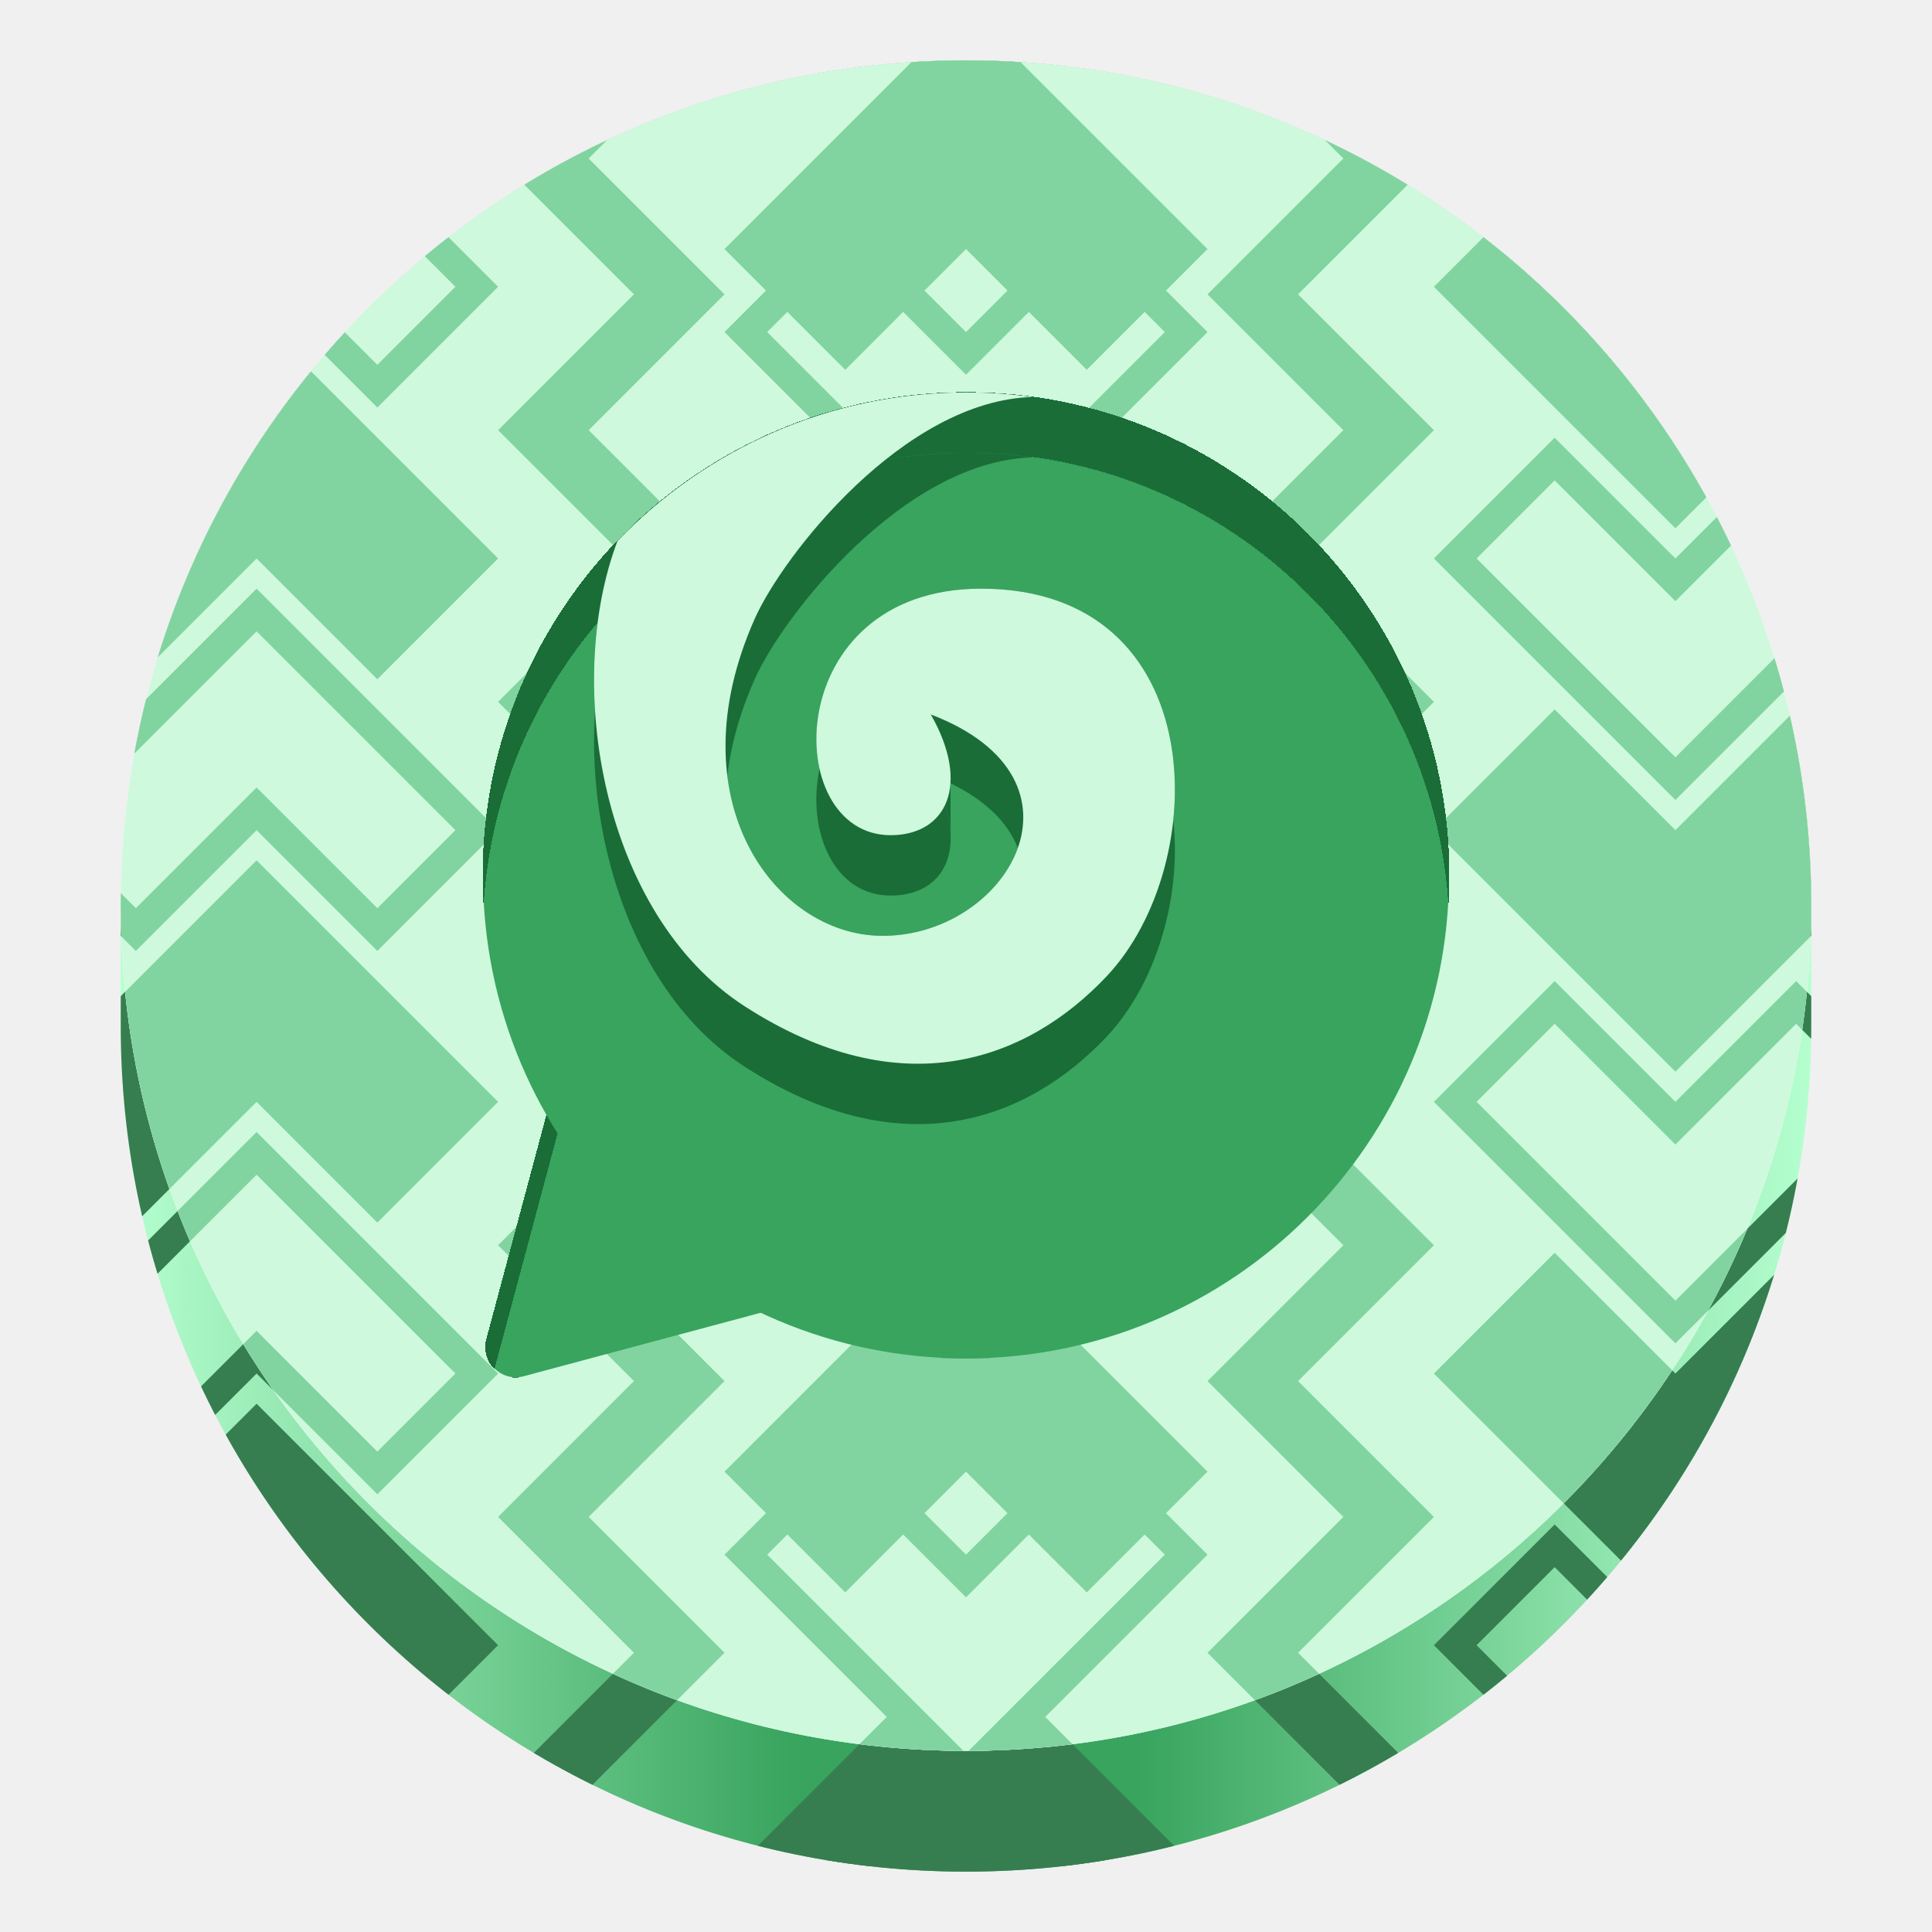
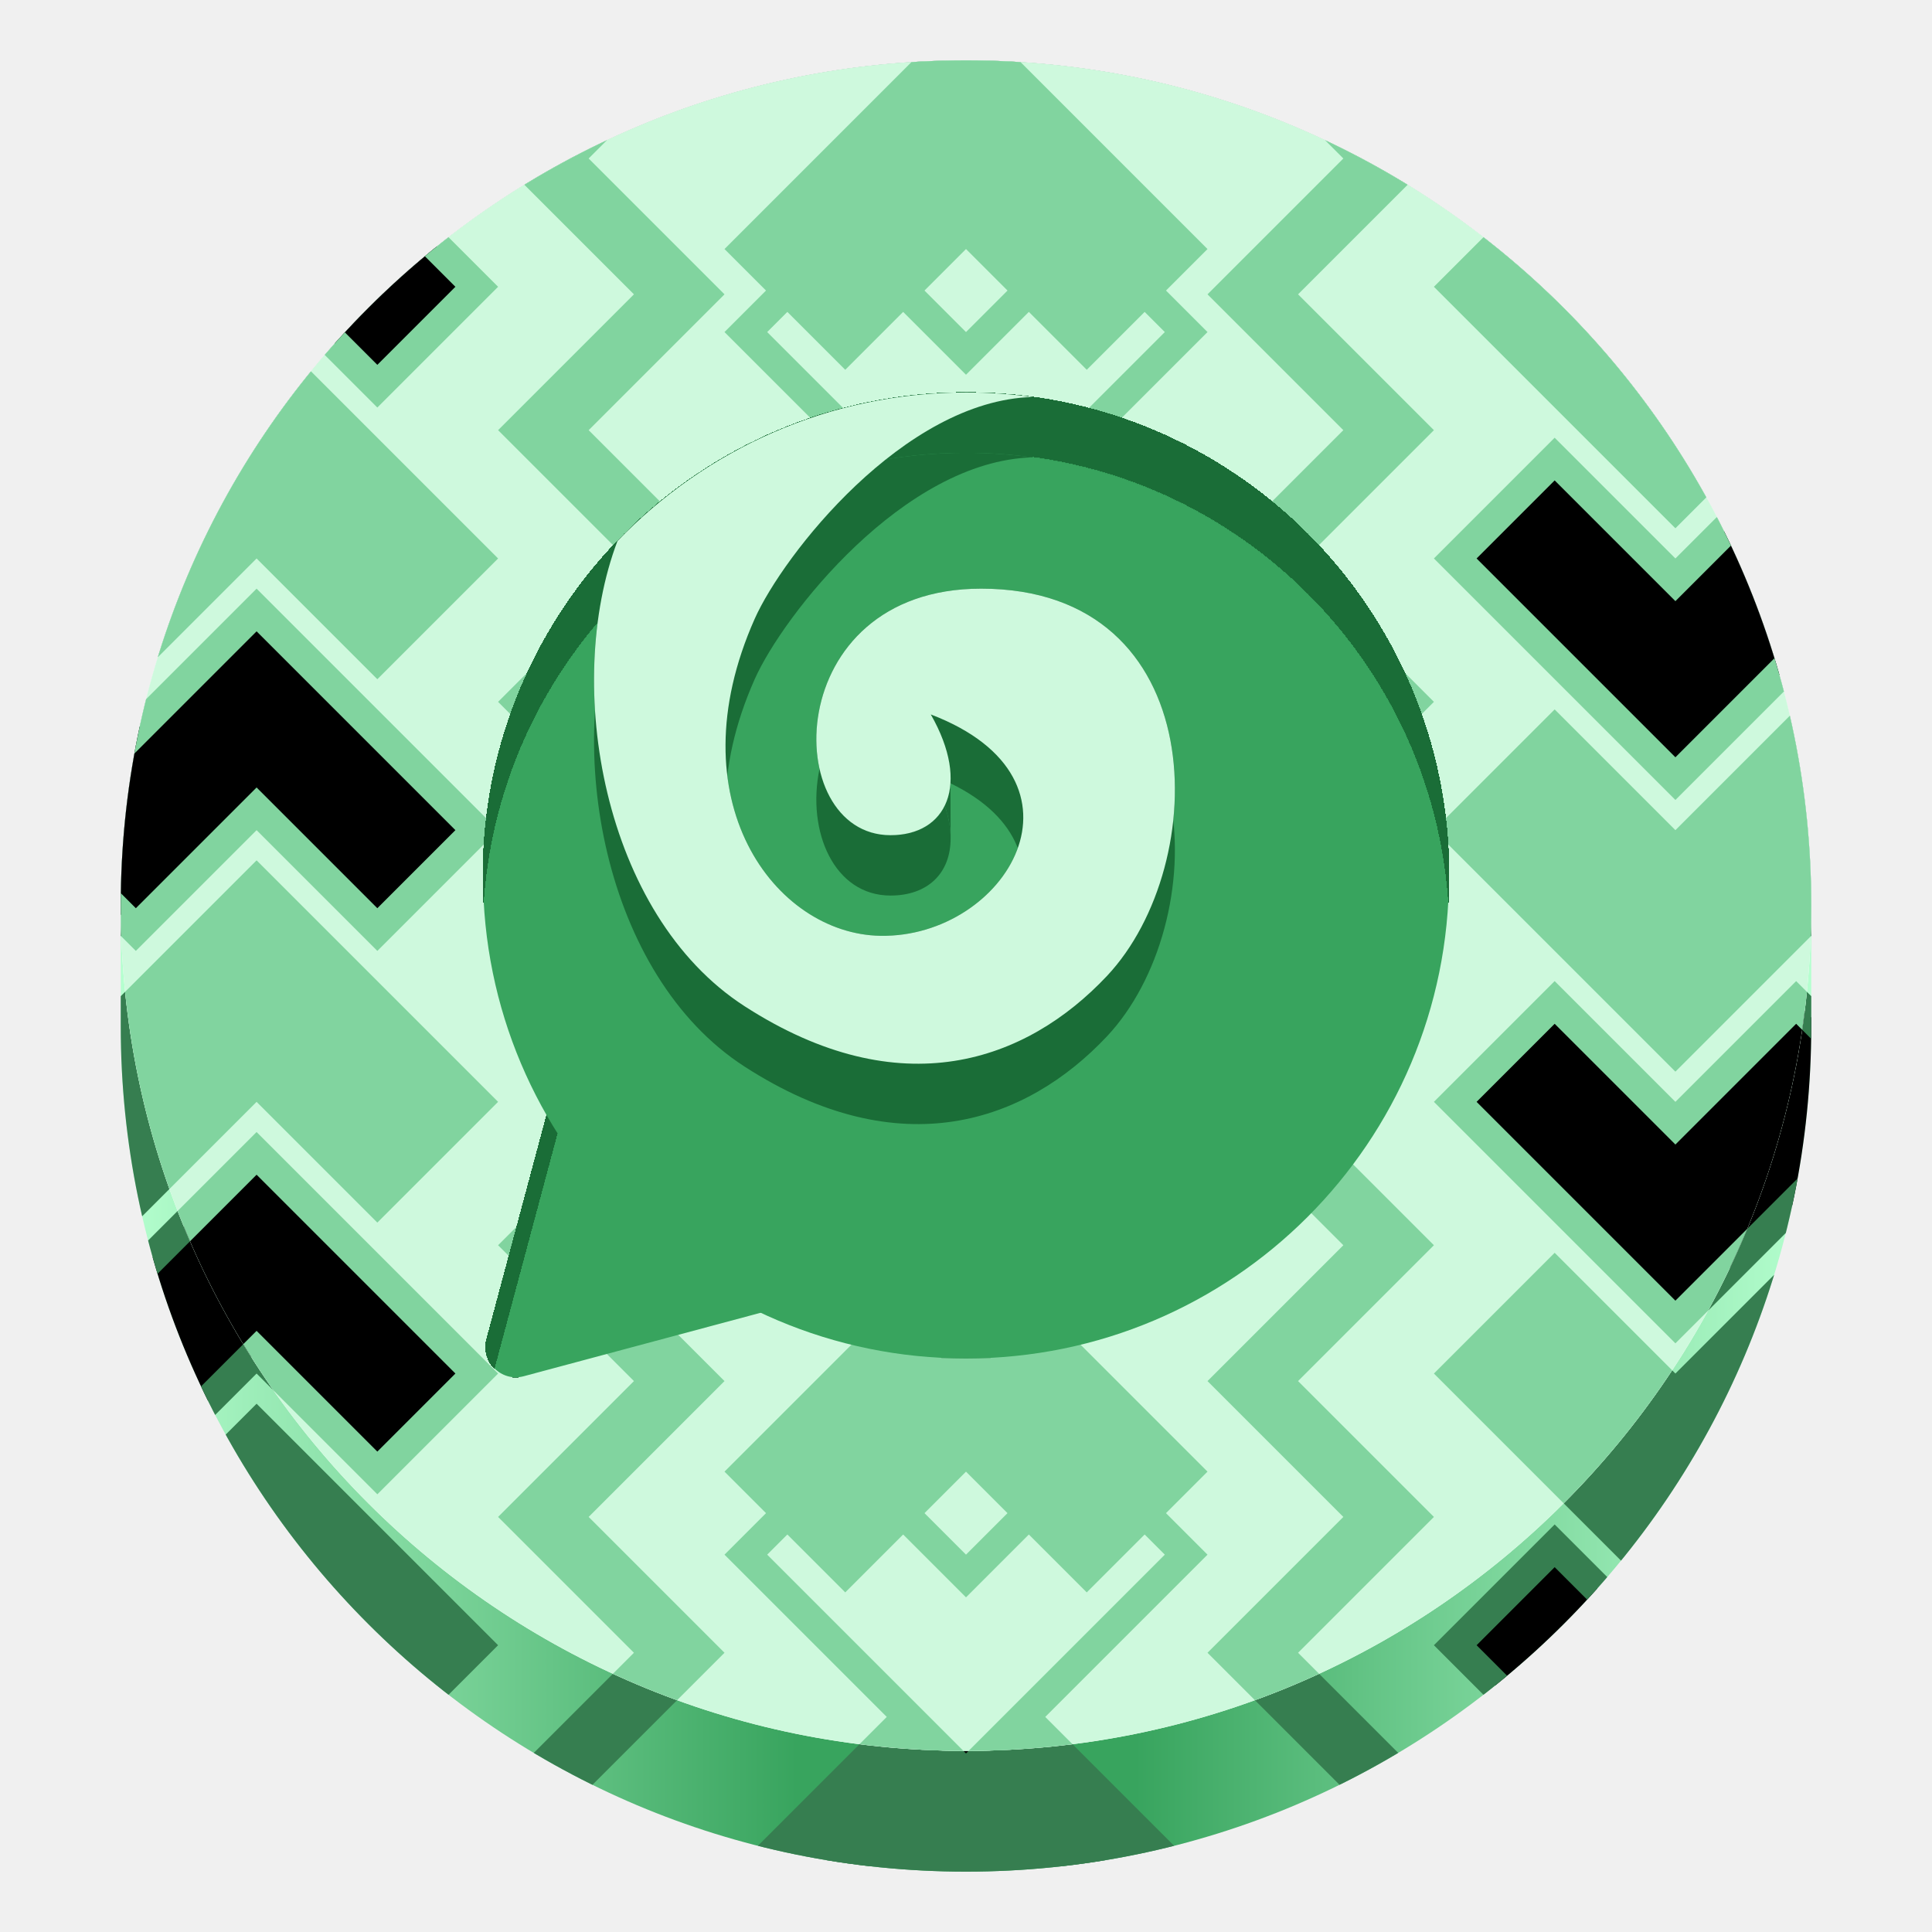
- <svg xmlns="http://www.w3.org/2000/svg" width="128" height="128" fill="none" viewBox="0 0 128 128">
+ <svg xmlns="http://www.w3.org/2000/svg" width="128" height="128" viewBox="0 0 128 128">
  <g clip-path="url(#a)">
    <rect width="112" height="120" x="8" y="4" fill="url(#b)" rx="56" />
    <path fill="#d9d9d9" d="M33 1 17-15 1 1l8 8 8-8 8 8z" />
    <path stroke="#367e50" stroke-width="2" d="M31.586 19 25 25.586l-8-8-8 8L2.414 19 17 4.414z" />
    <path fill="#367e50" d="M33 37 17 21 1 37l8 8 8-8 8 8z" />
    <path stroke="#367e50" stroke-width="2" d="M31.586 55 25 61.586l-8-8-8 8L2.414 55 17 40.414z" />
    <path fill="#367e50" d="M33 73 17 57 1 73l8 8 8-8 8 8z" />
    <path stroke="#367e50" stroke-width="2" d="M31.586 91 25 97.586l-8-8-8 8L2.414 91 17 76.414z" />
    <path fill="#367e50" d="M33 109 17 93 1 109l8 8 8-8 8 8z" />
    <path fill="#d9d9d9" d="m33 127-16-16-16 16 8 8 8-8 8 8z" />
    <path fill="#367e50" d="m42-10.5-3 3 9 9-9 9 9 9-9 9 9 9-9 9 9 9-9 9 9 9-9 9 9 9-9 9 9 9-9 9 9 9-6 6-3-3 3-3-9-9 9-9-9-9 9-9-9-9 9-9-9-9 9-9-9-9 9-9-9-9 9-9-9-9 9-9-9-9 6-6z" />
    <path stroke="#367e50" stroke-width="2" d="M78.586 130 72 123.414l-8 8-8-8L49.414 130 64 144.586z" />
    <path fill="#367e50" d="m80 124.5-16-16-16 16 8 8 8-8 8 8z" />
    <path stroke="#367e50" stroke-width="2" d="M78.586 103 72 96.414l-8 8-8-8L49.414 103 64 117.586z" />
    <path fill="#367e50" d="m80 97.5-16-16-16 16 8 8 8-8 8 8z" />
    <path stroke="#367e50" stroke-width="2" d="M78.586 76 72 69.414l-8 8-8-8L49.414 76 64 90.586z" />
    <path fill="#367e50" d="m80 70.5-16-16-16 16 8 8 8-8 8 8z" />
    <path stroke="#367e50" stroke-width="2" d="M78.586 49 72 42.414l-8 8-8-8L49.414 49 64 63.586z" />
    <path fill="#367e50" d="m80 43.5-16-16-16 16 8 8 8-8 8 8z" />
    <path stroke="#367e50" stroke-width="2" d="M78.586 22 72 15.414l-8 8-8-8L49.414 22 64 36.586z" />
    <path fill="#367e50" d="M80 16.5 64 .5l-16 16 8 8 8-8 8 8zM86-10.5l3 3-9 9 9 9-9 9 9 9-9 9 9 9-9 9 9 9-9 9 9 9-9 9 9 9-9 9 9 9-9 9 6 6 3-3-3-3 9-9-9-9 9-9-9-9 9-9-9-9 9-9-9-9 9-9-9-9 9-9-9-9 9-9-9-9 9-9-6-6z" />
    <path fill="#d9d9d9" d="m127 127-16 16-16-16 8-8 8 8 8-8z" />
    <path stroke="#367e50" stroke-width="2" d="M125.586 109 119 102.414l-8 8-8-8L96.414 109 111 123.586z" />
    <path fill="#367e50" d="m127 91-16 16-16-16 8-8 8 8 8-8z" />
    <path stroke="#367e50" stroke-width="2" d="M125.586 73 119 66.414l-8 8-8-8L96.414 73 111 87.586z" />
    <path fill="#367e50" d="m127 55-16 16-16-16 8-8 8 8 8-8z" />
    <path stroke="#367e50" stroke-width="2" d="M125.586 37 119 30.414l-8 8-8-8L96.414 37 111 51.586z" />
    <path fill="#367e50" d="m127 19-16 16-16-16 8-8 8 8 8-8z" />
    <path fill="#d9d9d9" d="m127 1-16 16L95 1l8-8 8 8 8-8z" />
  </g>
  <g clip-path="url(#c)">
    <rect width="112" height="112" x="8" y="4" fill="#fff" rx="56" />
    <rect width="112" height="112" x="8" y="4" fill="#cef9dd" rx="56" />
    <path fill="#d9d9d9" d="M33 1 17-15 1 1l8 8 8-8 8 8z" />
    <path stroke="#81d49f" stroke-width="2" d="M31.586 19 25 25.586l-8-8-8 8L2.414 19 17 4.414z" />
    <path fill="#81d49f" d="M33 37 17 21 1 37l8 8 8-8 8 8z" />
    <path stroke="#81d49f" stroke-width="2" d="M31.586 55 25 61.586l-8-8-8 8L2.414 55 17 40.414z" />
    <path fill="#81d49f" d="M33 73 17 57 1 73l8 8 8-8 8 8z" />
    <path stroke="#81d49f" stroke-width="2" d="M31.586 91 25 97.586l-8-8-8 8L2.414 91 17 76.414z" />
    <path fill="#81d49f" d="M33 109 17 93 1 109l8 8 8-8 8 8z" />
    <path fill="#d9d9d9" d="m33 127-16-16-16 16 8 8 8-8 8 8z" />
    <path fill="#81d49f" d="m42-10.5-3 3 9 9-9 9 9 9-9 9 9 9-9 9 9 9-9 9 9 9-9 9 9 9-9 9 9 9-9 9 9 9-6 6-3-3 3-3-9-9 9-9-9-9 9-9-9-9 9-9-9-9 9-9-9-9 9-9-9-9 9-9-9-9 9-9-9-9 6-6zM80 124.5l-16-16-16 16 8 8 8-8 8 8z" />
    <path fill="#cef9dd" stroke="#81d49f" stroke-width="2" d="M78.586 103 72 96.414l-8 8-8-8L49.414 103 64 117.586z" />
    <path fill="#81d49f" d="m80 97.5-16-16-16 16 8 8 8-8 8 8z" />
    <path fill="#cef9dd" stroke="#81d49f" stroke-width="2" d="M78.586 76 72 69.414l-8 8-8-8L49.414 76 64 90.586z" />
    <path fill="#81d49f" d="m80 70.5-16-16-16 16 8 8 8-8 8 8z" />
    <path fill="#cef9dd" stroke="#81d49f" stroke-width="2" d="M78.586 49 72 42.414l-8 8-8-8L49.414 49 64 63.586z" />
    <path fill="#81d49f" d="m80 43.5-16-16-16 16 8 8 8-8 8 8z" />
    <path fill="#cef9dd" stroke="#81d49f" stroke-width="2" d="M78.586 22 72 15.414l-8 8-8-8L49.414 22 64 36.586z" />
    <path fill="#81d49f" d="M80 16.5 64 .5l-16 16 8 8 8-8 8 8zM86-10.5l3 3-9 9 9 9-9 9 9 9-9 9 9 9-9 9 9 9-9 9 9 9-9 9 9 9-9 9 9 9-9 9 6 6 3-3-3-3 9-9-9-9 9-9-9-9 9-9-9-9 9-9-9-9 9-9-9-9 9-9-9-9 9-9-9-9 9-9-6-6z" />
    <path stroke="#81d49f" stroke-width="2" d="M125.586 109 119 102.414l-8 8-8-8L96.414 109 111 123.586z" />
    <path fill="#81d49f" d="m127 91-16 16-16-16 8-8 8 8 8-8z" />
    <path stroke="#81d49f" stroke-width="2" d="M125.586 73 119 66.414l-8 8-8-8L96.414 73 111 87.586z" />
    <path fill="#81d49f" d="m127 55-16 16-16-16 8-8 8 8 8-8z" />
    <path stroke="#81d49f" stroke-width="2" d="M125.586 37 119 30.414l-8 8-8-8L96.414 37 111 51.586z" />
    <path fill="#81d49f" d="m127 19-16 16-16-16 8-8 8 8 8-8z" />
    <path fill="#d9d9d9" d="m127 1-16 16L95 1l8-8 8 8 8-8z" />
  </g>
  <g filter="url(#d)">
    <path fill="#38a45e" d="M34.695 91.18c-1.488.398-2.849-.963-2.45-2.45L38.77 64.38l20.276 20.276z" />
  </g>
  <g filter="url(#e)">
    <circle cx="64" cy="58" r="32" fill="#38a45e" />
  </g>
  <path fill="#1a6d37" d="M59 55.333c1.718 0 2.992-.721 3.595-1.963q.317-.65.375-1.475c.087-1.266-.309-2.821-1.303-4.562 11.333 4.334 5 14.8-3.334 14.667-7.001-.112-13.666-9-8.333-21 1.112-2.502 4.402-7.157 8.687-10.561 2.908-2.31 6.275-4.044 9.73-4.137A32 32 0 0 0 64 26c-9.075 0-17.268 3.778-23.092 9.846-3.609 9.52-.97 24.759 8.425 30.82 10.334 6.667 18.667 3.667 24-2C80.333 57.23 80.333 39 65 39c-8.79 0-11.785 7.098-10.705 11.936.559 2.5 2.206 4.397 4.705 4.397" />
  <path fill="#1a6d37" d="M58.687 30.439a32.293 32.293 0 0 1 9.729-.137v-4c-3.454.093-6.82 1.827-9.729 4.137" />
  <path fill="#1a6d37" fill-rule="evenodd" d="M54.295 50.936C55.127 46.93 58.46 43 65 43c15.333 0 15.333 18.23 8.333 25.667-5.333 5.666-13.666 8.666-24 2-9.395-6.062-12.034-21.3-8.425-30.82A31.93 31.93 0 0 1 64 30c1.498 0 2.973.103 4.416.302C59.871 30.532 51.866 40.8 50 45c-5.333 12 1.332 20.888 8.333 21 7.993.128 14.145-9.495 4.637-14.105q-.609-.295-1.303-.562c.407.713.713 1.394.928 2.037-.603 1.242-1.877 1.963-3.595 1.963-2.499 0-4.146-1.896-4.705-4.397" clip-rule="evenodd" />
  <path fill="#1a6d37" d="m62.982 55.52-.012-3.625a4 4 0 0 1-.375 1.475c.258.776.383 1.497.386 2.15" />
  <path fill="#1a6d37" d="M62.595 53.37c-.603 1.242-1.877 1.963-3.595 1.963-2.499 0-4.146-1.896-4.705-4.397-.864 4.159.97 8.397 4.705 8.397 2.449 0 3.995-1.465 3.981-3.814-.003-.652-.128-1.373-.386-2.15" />
  <path fill="#cef9dd" d="M59 55.333c3.693 0 5.333-3.333 2.667-8 11.333 4.334 5 14.8-3.334 14.667-7.001-.112-13.666-9-8.333-21 1.867-4.2 9.871-14.468 18.416-14.698A32 32 0 0 0 64 26c-9.075 0-17.268 3.778-23.092 9.846-3.609 9.52-.97 24.759 8.425 30.82 10.334 6.667 18.667 3.667 24-2C80.333 57.23 80.333 39 65 39c-13.333 0-13.333 16.333-6 16.333" />
  <defs>
    <clipPath id="a">
      <rect width="112" height="120" x="8" y="4" fill="#fff" rx="56" />
    </clipPath>
    <clipPath id="c">
      <rect width="112" height="112" x="8" y="4" fill="#fff" rx="56" />
    </clipPath>
    <filter id="d" width="26.871" height="26.871" x="32.175" y="64.379" color-interpolation-filters="sRGB" filterUnits="userSpaceOnUse">
      <feFlood flood-opacity="0" result="BackgroundImageFix" />
      <feBlend in="SourceGraphic" in2="BackgroundImageFix" result="shape" />
      <feColorMatrix in="SourceAlpha" result="hardAlpha" values="0 0 0 0 0 0 0 0 0 0 0 0 0 0 0 0 0 0 127 0" />
      <feOffset dy="4" />
      <feComposite in2="hardAlpha" k2="-1" k3="1" operator="arithmetic" />
      <feColorMatrix values="0 0 0 0 0.102 0 0 0 0 0.427 0 0 0 0 0.216 0 0 0 1 0" />
      <feBlend in2="shape" result="effect1_innerShadow_307_51" />
    </filter>
    <filter id="e" width="64" height="64" x="32" y="26" color-interpolation-filters="sRGB" filterUnits="userSpaceOnUse">
      <feFlood flood-opacity="0" result="BackgroundImageFix" />
      <feBlend in="SourceGraphic" in2="BackgroundImageFix" result="shape" />
      <feColorMatrix in="SourceAlpha" result="hardAlpha" values="0 0 0 0 0 0 0 0 0 0 0 0 0 0 0 0 0 0 127 0" />
      <feOffset dy="4" />
      <feComposite in2="hardAlpha" k2="-1" k3="1" operator="arithmetic" />
      <feColorMatrix values="0 0 0 0 0.102 0 0 0 0 0.427 0 0 0 0 0.216 0 0 0 1 0" />
      <feBlend in2="shape" result="effect1_innerShadow_307_51" />
    </filter>
    <linearGradient id="b" x1="8" x2="120" y1="124" y2="124" gradientUnits="userSpaceOnUse">
      <stop stop-color="#b5ffcf" />
      <stop offset=".2" stop-color="#77d196" />
      <stop offset=".4" stop-color="#38a45e" />
      <stop offset=".6" stop-color="#38a45e" />
      <stop offset=".8" stop-color="#77d297" />
      <stop offset="1" stop-color="#b5ffcf" />
    </linearGradient>
  </defs>
</svg>
